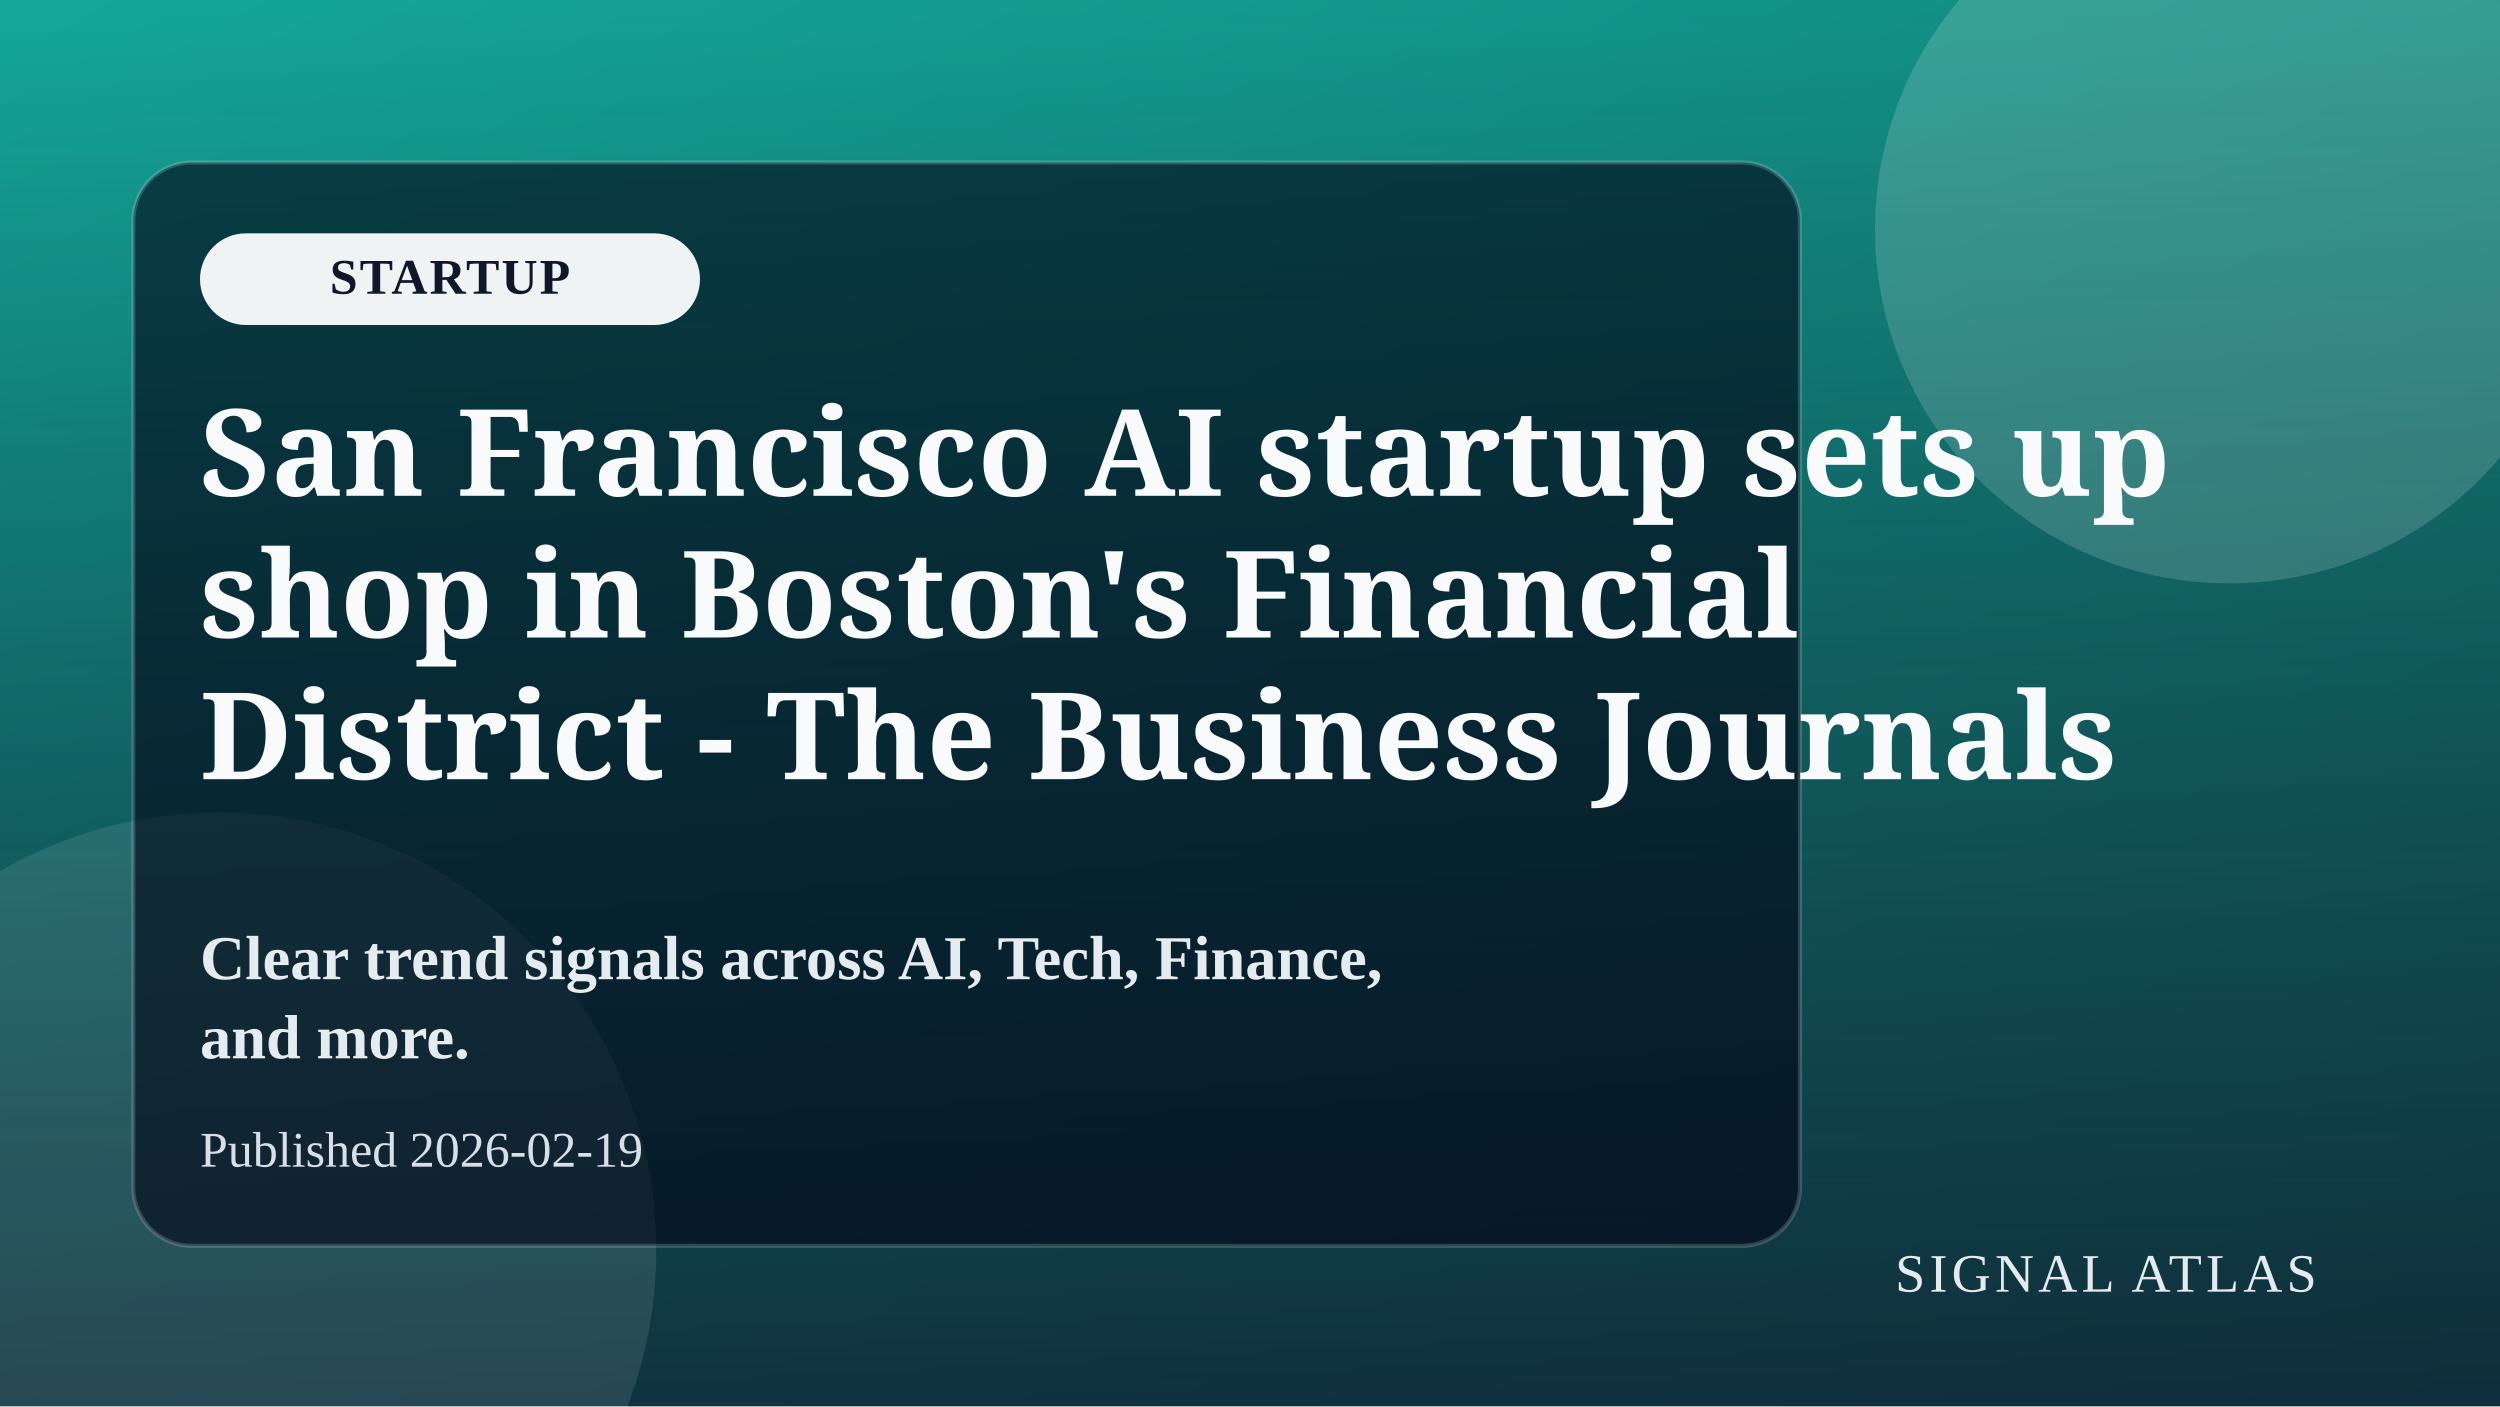
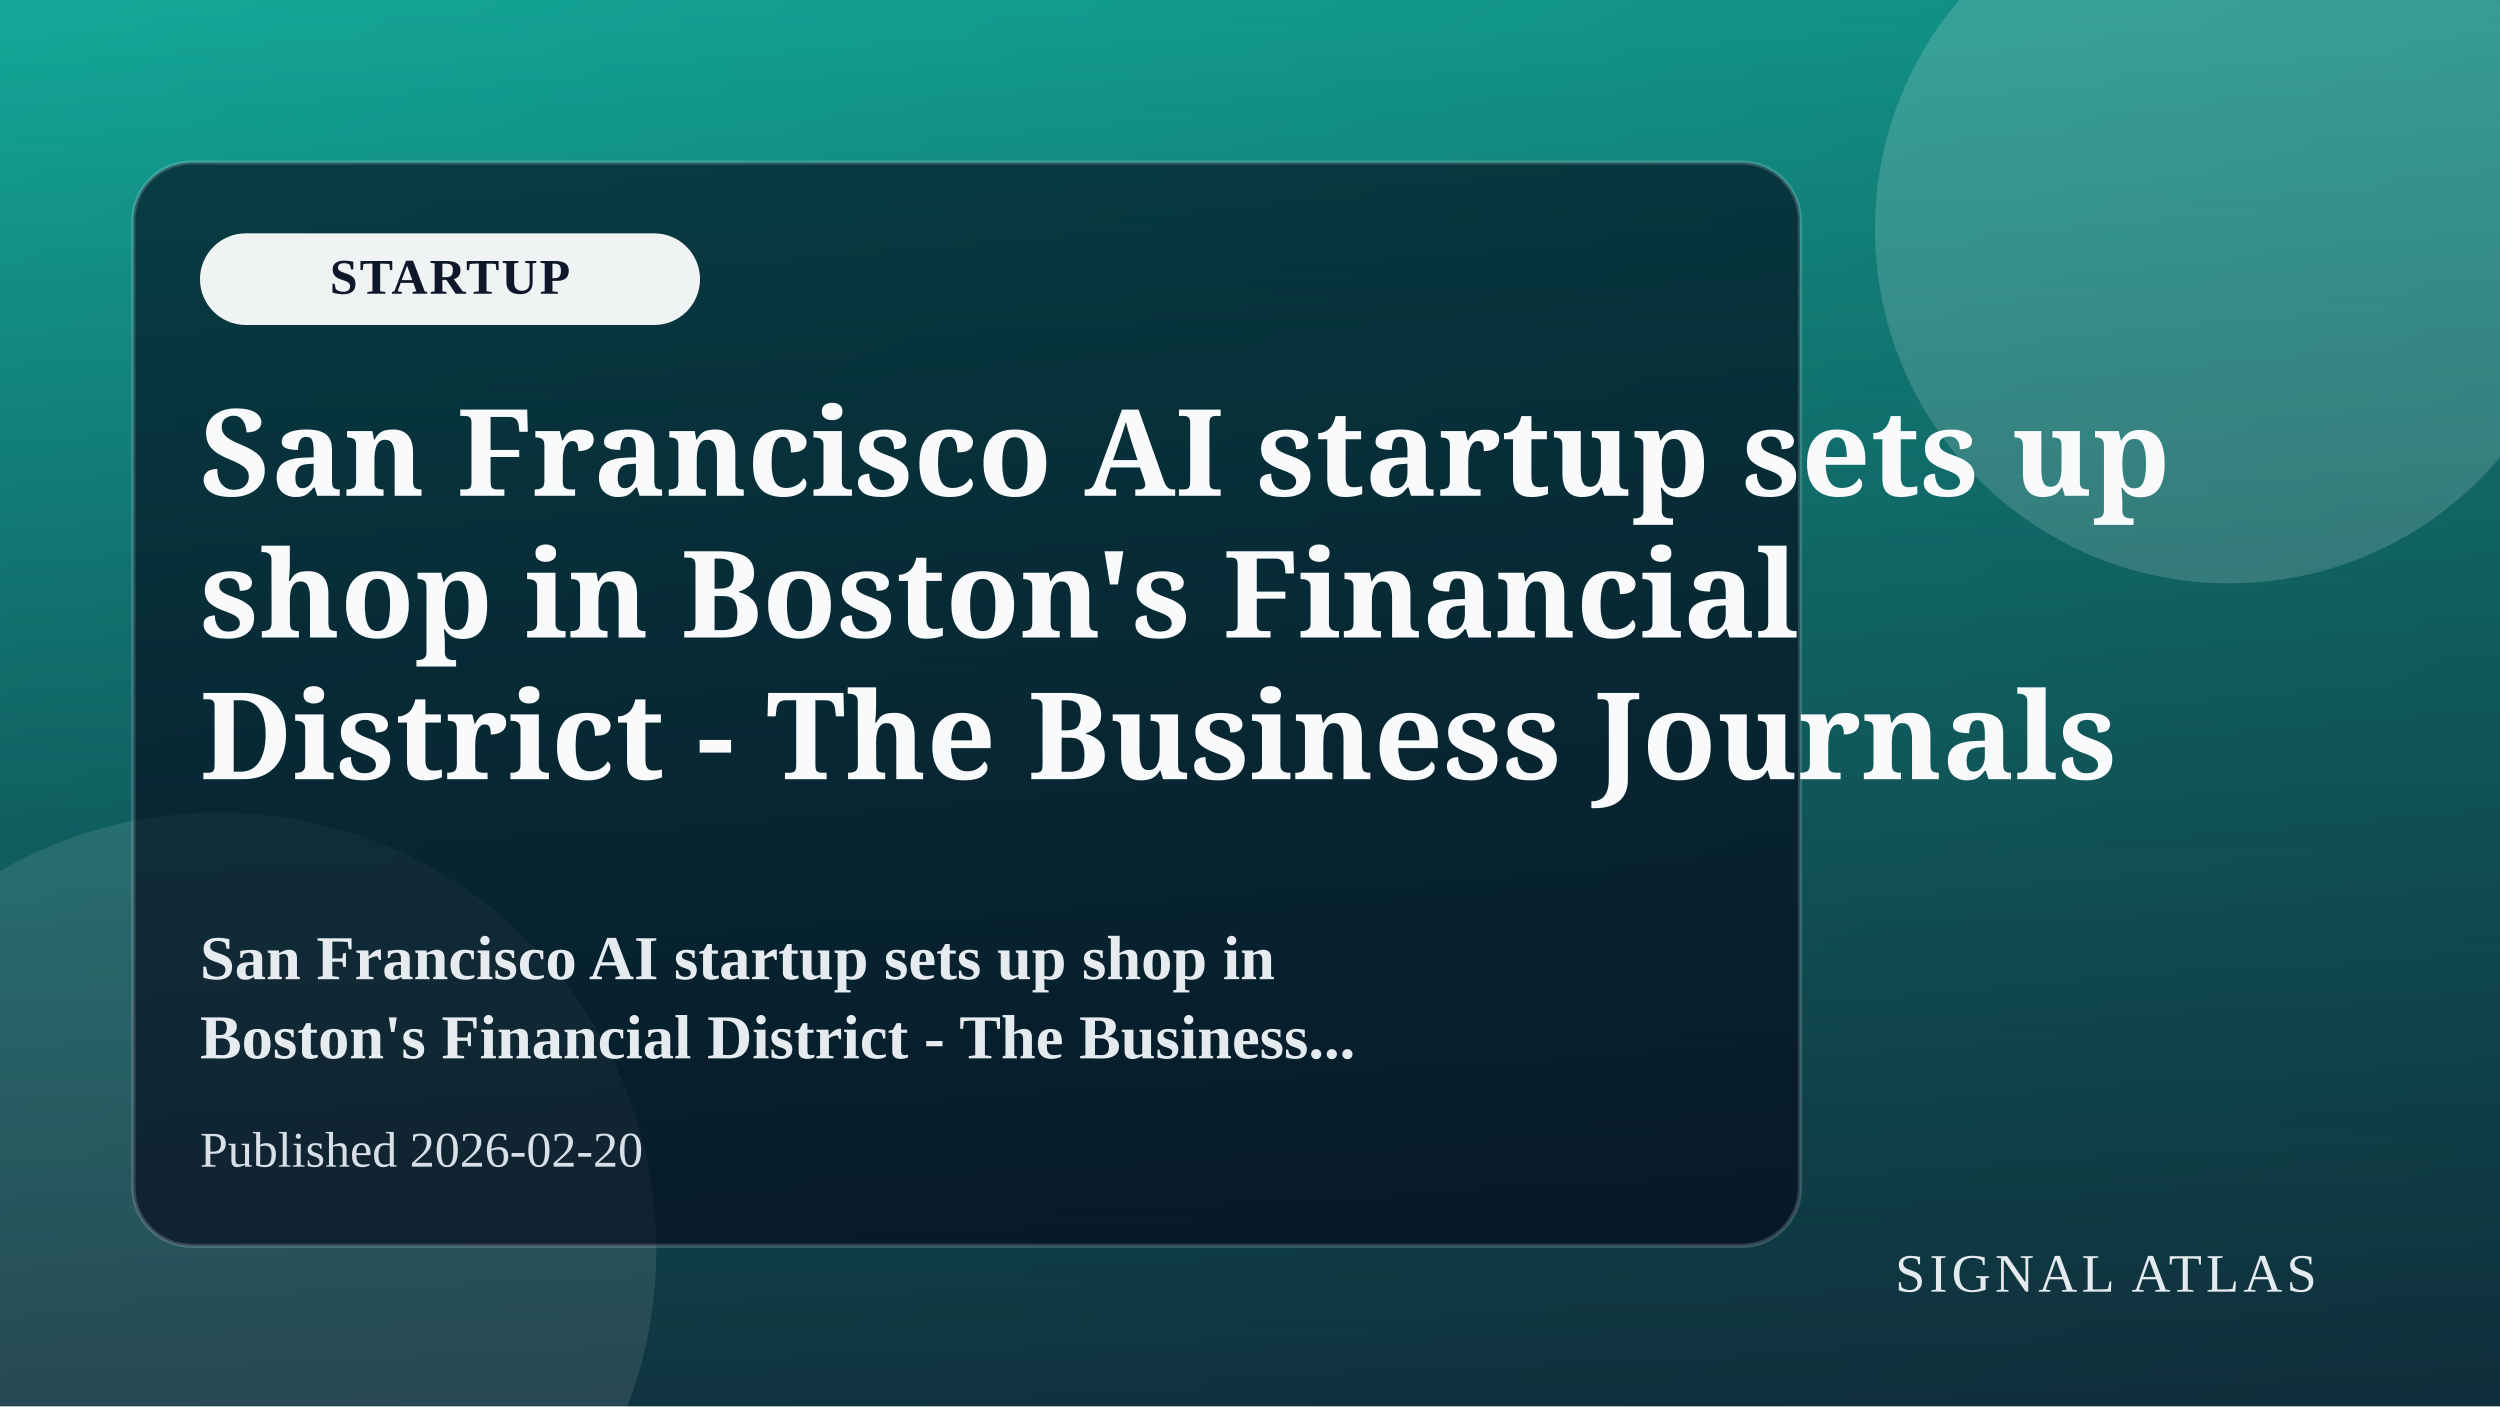
<svg xmlns="http://www.w3.org/2000/svg" viewBox="0 0 1200 675" role="img" aria-label="San Francisco AI startup sets up shop in Boston's Financial District - The Business Journals">
  <defs>
    <linearGradient id="g" x1="0" y1="0" x2="1" y2="1">
      <stop offset="0%" stop-color="#14b8a6" />
      <stop offset="100%" stop-color="#0f766e" />
    </linearGradient>
    <linearGradient id="mask" x1="0" y1="0" x2="0" y2="1">
      <stop offset="0%" stop-color="rgba(15,23,42,.1)" />
      <stop offset="100%" stop-color="rgba(15,23,42,.76)" />
    </linearGradient>
  </defs>
  <rect width="1200" height="675" fill="url(#g)" />
  <rect width="1200" height="675" fill="url(#mask)" />
  <circle cx="1070" cy="110" r="170" fill="rgba(255,255,255,.16)" />
  <circle cx="105" cy="600" r="210" fill="rgba(255,255,255,.1)" />
  <rect x="64" y="78" width="800" height="520" rx="28" fill="rgba(2,6,23,.62)" stroke="rgba(255,255,255,.17)" stroke-width="2" />
  <rect x="96" y="112" width="240" height="44" rx="22" fill="rgba(255,255,255,.94)" />
  <text x="216" y="141" text-anchor="middle" fill="#0f172a" font-family="Source Sans 3,Segoe UI,sans-serif" font-size="24" font-weight="700" letter-spacing="1">STARTUP</text>
  <text x="96" y="238" fill="#f8fafc" font-family="Newsreader,Georgia,serif" font-size="58" font-weight="700" letter-spacing=".2">
    <tspan x="96" y="238">San Francisco AI startup sets up</tspan>
    <tspan x="96" y="306">shop in Boston's Financial</tspan>
    <tspan x="96" y="374">District - The Business Journals</tspan>
  </text>
  <text x="96" y="470" fill="rgba(241,245,249,.95)" font-family="Source Sans 3,Segoe UI,sans-serif" font-size="30" font-weight="600">
-     <tspan x="96" y="470">Clear trend signals across AI, Tech, Finance,</tspan>
-     <tspan x="96" y="508">and more.</tspan>
+     <tspan x="96" y="470">San Francisco AI startup sets up shop in</tspan>
+     <tspan x="96" y="508">Boston's Financial District - The Business...</tspan>
  </text>
-   <text x="96" y="560" fill="rgba(226,232,240,.95)" font-family="Source Sans 3,Segoe UI,sans-serif" font-size="24">Published 2026-02-19</text>
+   <text x="96" y="560" fill="rgba(226,232,240,.95)" font-family="Source Sans 3,Segoe UI,sans-serif" font-size="24">Published 2026-02-20</text>
  <text x="1112" y="620" text-anchor="end" fill="rgba(241,245,249,.94)" font-family="Source Sans 3,Segoe UI,sans-serif" font-size="26" letter-spacing="2">SIGNAL ATLAS</text>
</svg>
